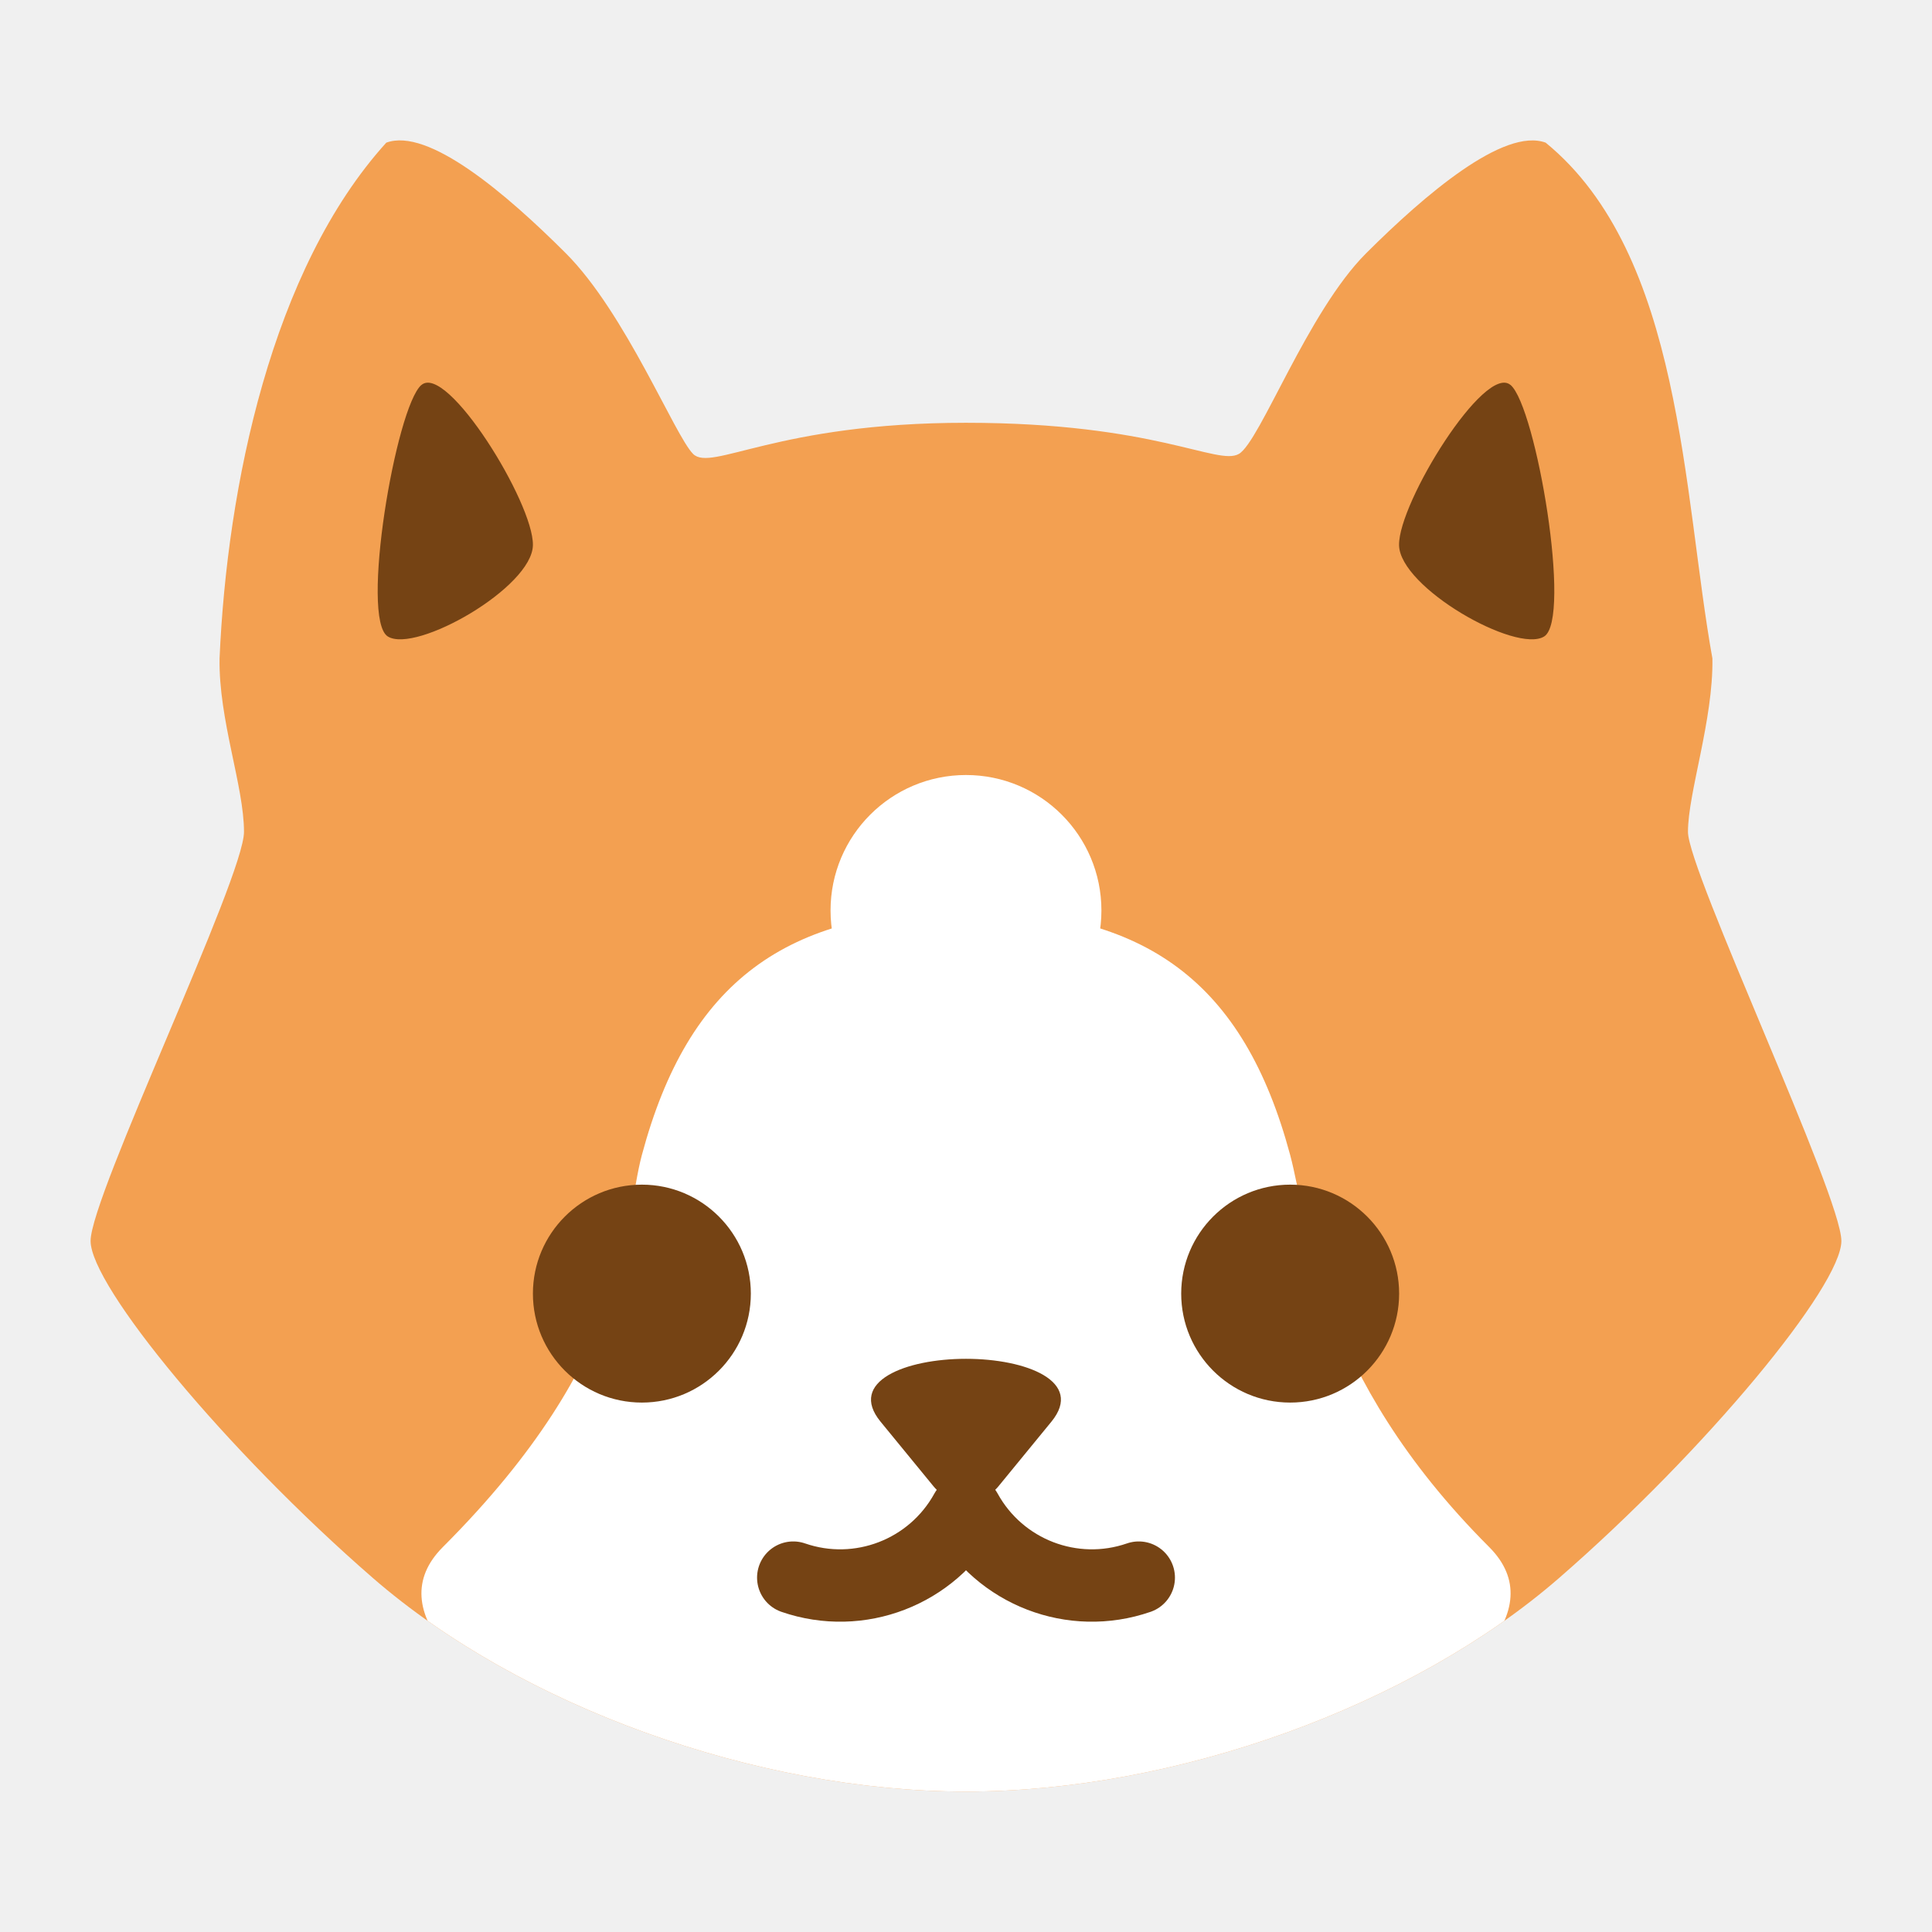
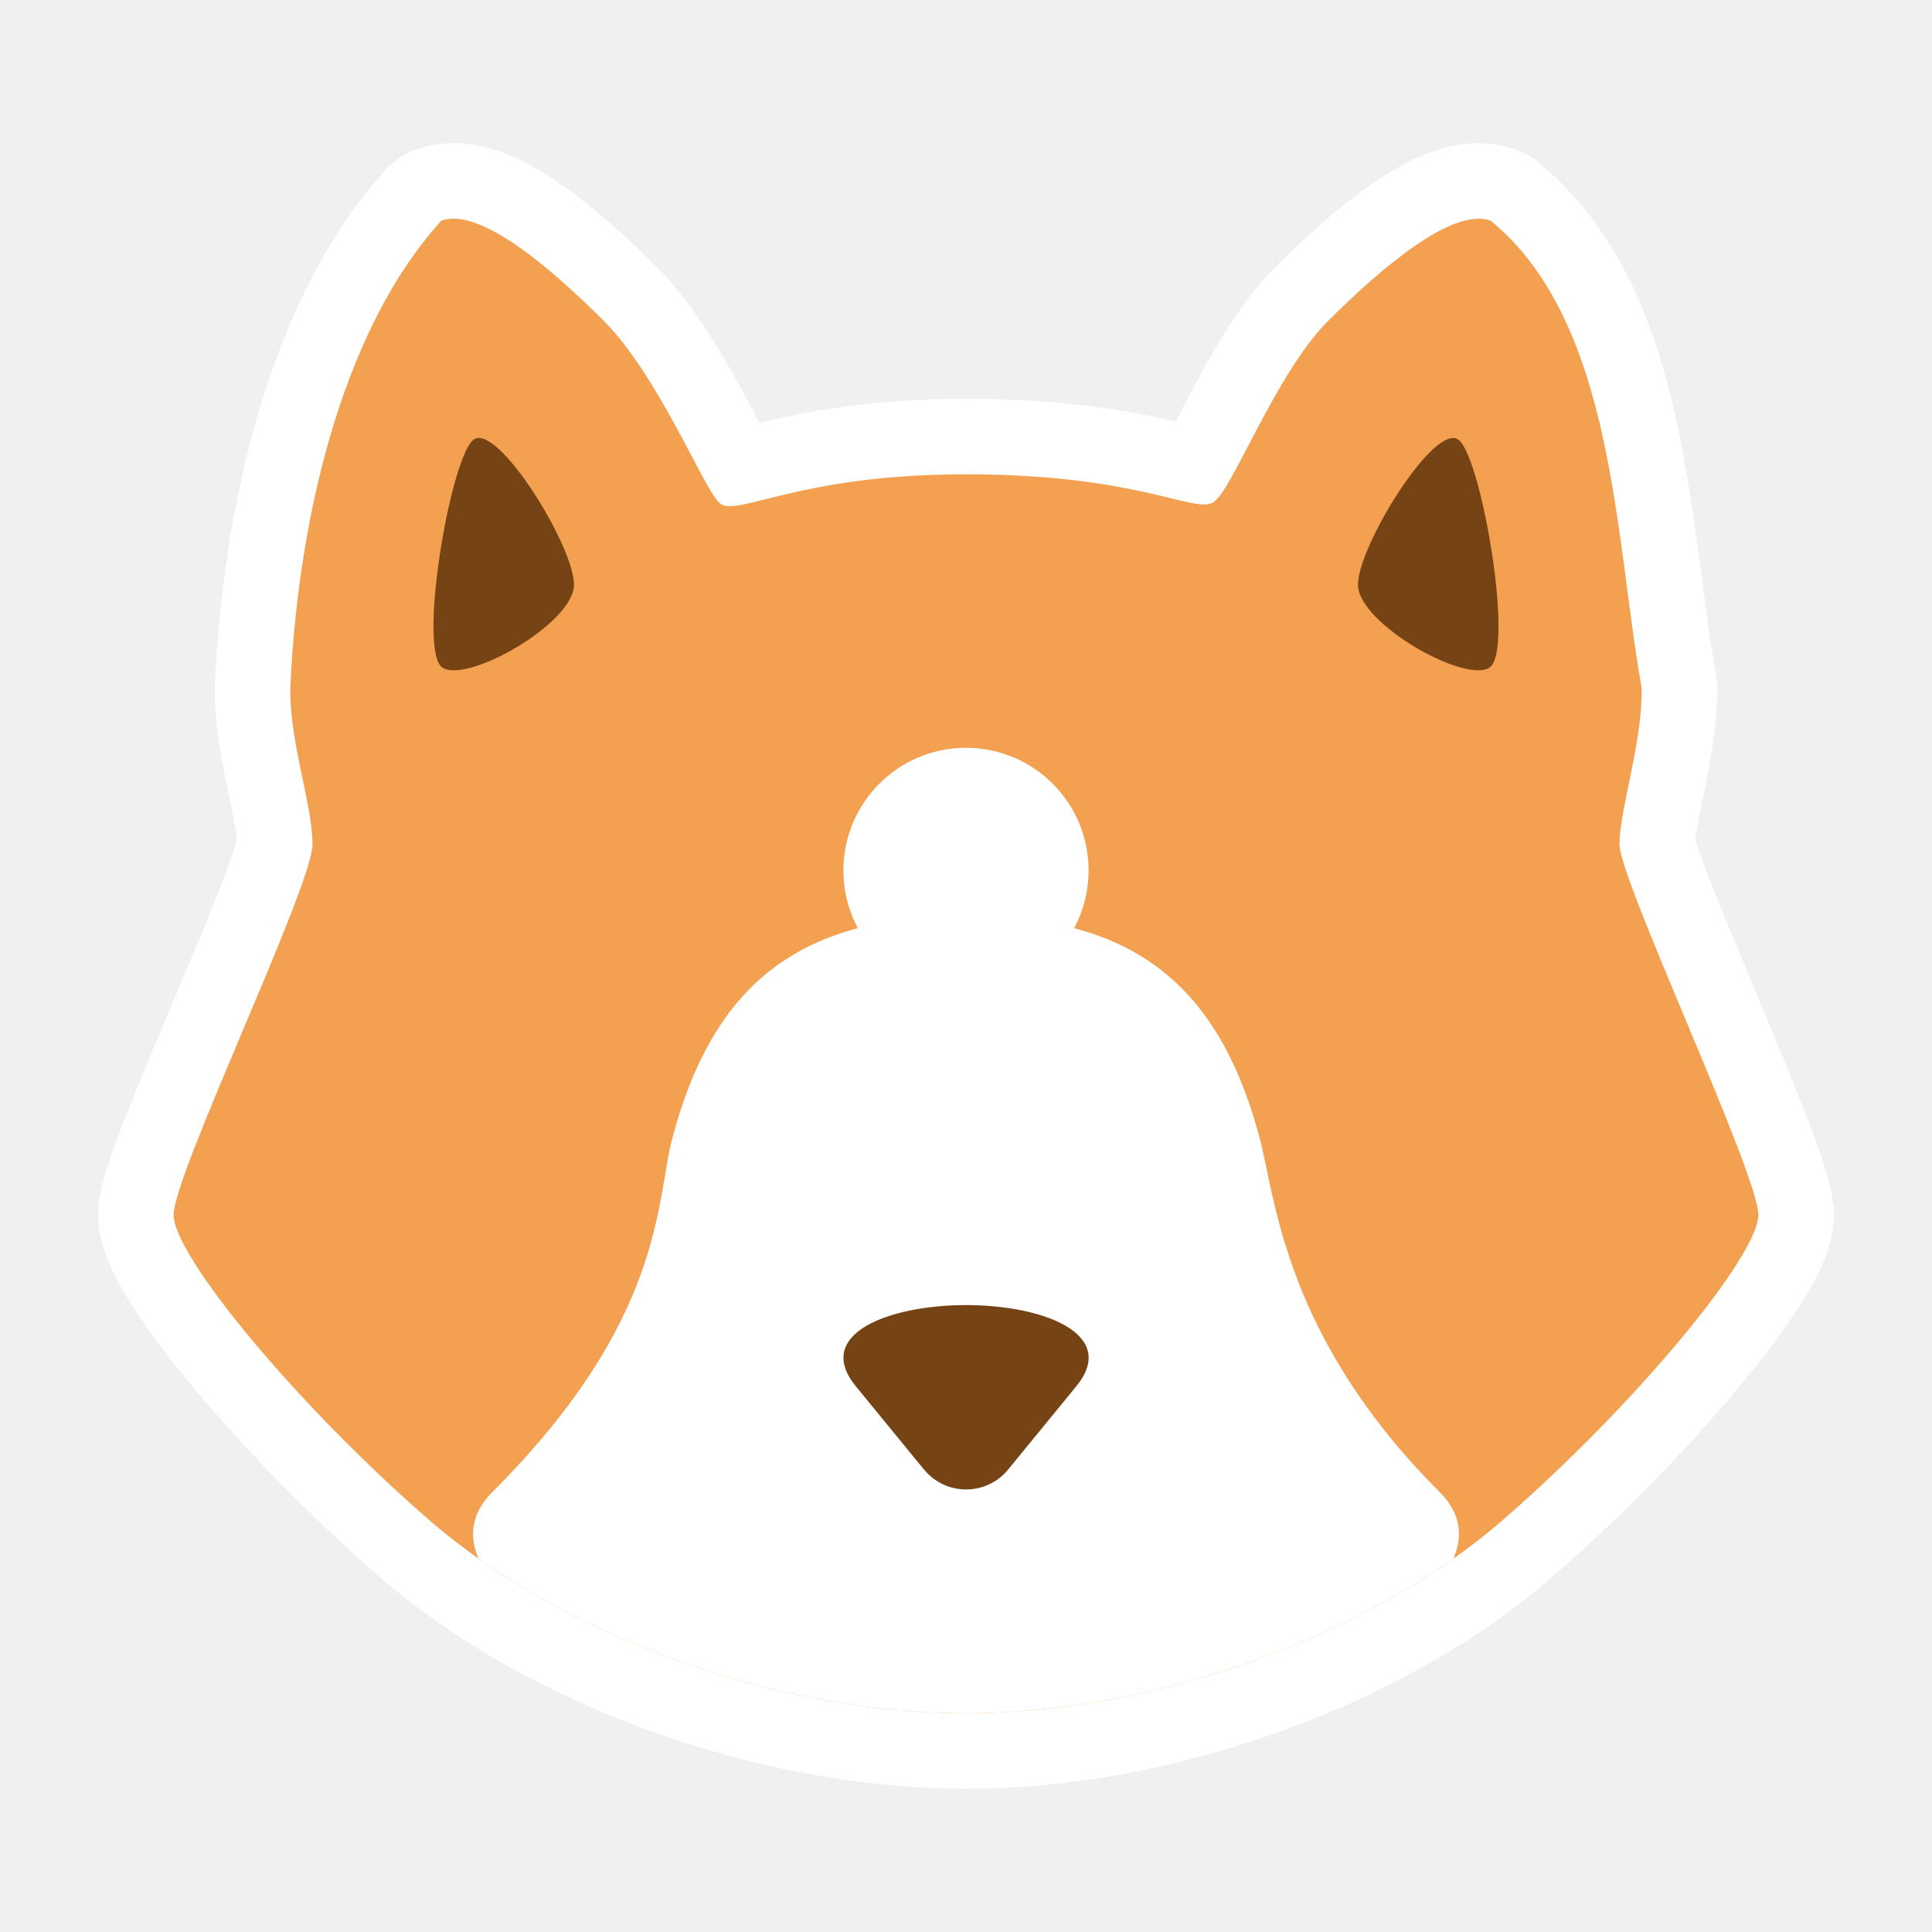
<svg xmlns="http://www.w3.org/2000/svg" width="128" height="128" version="1.1" viewBox="0 0 33.867 33.867">
  <defs>
    <clipPath id="a">
      <path d="m9.224 6.001c-1.526 1.684-2.117 4.574-2.217 6.859-0.013 0.818 0.325 1.697 0.325 2.306s-2.04 4.841-2.04 5.44 1.796 2.781 3.755 4.483c1.959 1.702 5.093 2.839 7.886 2.839s5.927-1.136 7.886-2.839c1.959-1.702 3.755-3.884 3.755-4.483s-2.04-4.919-2.04-5.44 0.338-1.488 0.325-2.306c-0.394-2.188-0.394-5.367-2.217-6.859-0.556-0.206-1.611 0.695-2.389 1.472-0.777 0.777-1.409 2.504-1.691 2.667-0.282 0.163-1.11-0.414-3.629-0.414s-3.385 0.657-3.629 0.414-0.898-1.873-1.691-2.667c-0.794-0.794-1.833-1.678-2.389-1.472z" fill="#f3a051" />
    </clipPath>
  </defs>
-   <g transform="matrix(1.3182 0 0 1.3182 -5.3879 -5.4096)">
-     <path d="m9.224 6.001c-1.526 1.684-2.117 4.574-2.217 6.859-0.013 0.818 0.325 1.697 0.325 2.306s-2.04 4.841-2.04 5.44 1.796 2.781 3.755 4.483c1.959 1.702 5.093 2.839 7.886 2.839s5.927-1.136 7.886-2.839 3.755-3.884 3.755-4.483-2.04-4.919-2.04-5.44 0.338-1.488 0.325-2.306c-0.394-2.188-0.394-5.367-2.217-6.859-0.556-0.206-1.611 0.695-2.389 1.472s-1.409 2.504-1.691 2.667c-0.282 0.163-1.11-0.414-3.629-0.414s-3.385 0.657-3.629 0.414c-0.243-0.243-0.898-1.873-1.691-2.667-0.794-0.794-1.833-1.678-2.389-1.472z" fill="#f3a051" />
+   <g transform="matrix(1.1932 0 0 1.1932 -3.2712 -3.2908)">
+     <path d="m9.224 6.001c-1.526 1.684-2.117 4.574-2.217 6.859-0.013 0.818 0.325 1.697 0.325 2.306s-2.04 4.841-2.04 5.44 1.796 2.781 3.755 4.483c1.959 1.702 5.093 2.839 7.886 2.839s5.927-1.136 7.886-2.839 3.755-3.884 3.755-4.483-2.04-4.919-2.04-5.44 0.338-1.488 0.325-2.306c-0.394-2.188-0.394-5.367-2.217-6.859-0.556-0.206-1.611 0.695-2.389 1.472s-1.409 2.504-1.691 2.667c-0.282 0.163-1.11-0.414-3.629-0.414s-3.385 0.657-3.629 0.414c-0.243-0.243-0.898-1.873-1.691-2.667-0.794-0.794-1.833-1.678-2.389-1.472z" fill="#f3a051" stroke="#fff" stroke-linejoin="round" stroke-width="2.217" style="paint-order:markers stroke fill" />
    <path d="m16.933 16.211c2.388 0 3.692 0.946 4.311 3.252 0.237 0.886 0.354 2.921 2.646 5.213 1.689 1.689-4.575 4.169-6.957 4.169-2.388 0-8.645-2.48-6.956-4.169 2.543-2.543 2.395-4.277 2.646-5.213 0.618-2.307 1.923-3.252 4.311-3.252z" clip-path="url(#a)" fill="#fff" stroke-linecap="round" stroke-linejoin="round" stroke-width=".39" style="paint-order:stroke fill markers" />
-     <g>
-       <circle cx="16.933" cy="16.211" r="1.801" fill="#fff" style="paint-order:stroke fill markers" />
-       <path transform="rotate(180 0 1.0583)" d="m-10.21-16.597c-0.272 0.88-0.713 1.7-1.296 2.413m-12.151-2.413c0.272 0.88 0.713 1.7 1.296 2.413" display="none" fill="#dc7410" stroke="#fff" stroke-linecap="round" stroke-linejoin="round" stroke-width="2.646" style="paint-order:stroke fill markers" />
-       <path d="m9.691 9.223c-0.34 0.294-0.818 3.115-0.446 3.345s1.92-0.651 1.929-1.215-1.143-2.423-1.483-2.129zm14.484 0c0.34 0.294 0.819 3.115 0.446 3.345-0.372 0.23-1.92-0.651-1.929-1.215-0.009-0.565 1.143-2.423 1.483-2.129z" fill="#754314" />
-     </g>
+     <circle cx="16.933" cy="15.545" r="1.801" fill="#fff" style="paint-order:stroke fill markers" />
+     <path d="m9.691 9.223c-0.34 0.294-0.818 3.115-0.446 3.345s1.92-0.651 1.929-1.215-1.143-2.423-1.483-2.129zm14.484 0c0.34 0.294 0.819 3.115 0.446 3.345-0.372 0.23-1.92-0.651-1.929-1.215-0.009-0.565 1.143-2.423 1.483-2.129z" fill="#754314" />
    <g transform="translate(4.299e-6 1.8923)">
-       <g>
-         <path transform="scale(1,-1)" d="m14.072-19.414c0 0.8-0.649 1.449-1.449 1.449s-1.449-0.649-1.449-1.449c0-0.8 0.649-1.449 1.449-1.449s1.449 0.649 1.449 1.449zm5.723 0c0 0.8 0.649 1.449 1.449 1.449s1.449-0.649 1.449-1.449c0-0.8-0.649-1.449-1.449-1.449s-1.449 0.649-1.449 1.449z" fill="#754314" style="paint-order:stroke fill markers" />
-         <circle transform="scale(1,-1)" cx="21.244" cy="-19.414" r="1.538" display="none" style="paint-order:stroke fill markers" />
-         <path d="m16.5 21.975-0.703-0.858c-0.438-0.534 0.333-0.836 1.136-0.836 0.803 0 1.573 0.301 1.136 0.836l-0.703 0.858c-0.224 0.273-0.642 0.273-0.866 0z" fill="#754314" style="paint-order:stroke fill markers" />
-       </g>
-       <path transform="matrix(.36373 0 0 .36373 9.1004 12.854)" d="m21.535 25.988c-1.234 2.239-3.9 3.266-6.316 2.431m6.316-2.431c1.234 2.239 3.9 3.266 6.316 2.431" fill="none" stroke="#754314" stroke-linecap="round" stroke-linejoin="round" stroke-width="2.646" style="paint-order:stroke fill markers" />
+       <path d="m16.316 22.455-1.002-1.224c-0.624-0.762 0.475-1.192 1.62-1.192 1.145 0 2.244 0.43 1.62 1.192l-1.002 1.224c-0.319 0.39-0.916 0.39-1.235 0z" fill="#754314" style="paint-order:stroke fill markers" />
    </g>
  </g>
</svg>
